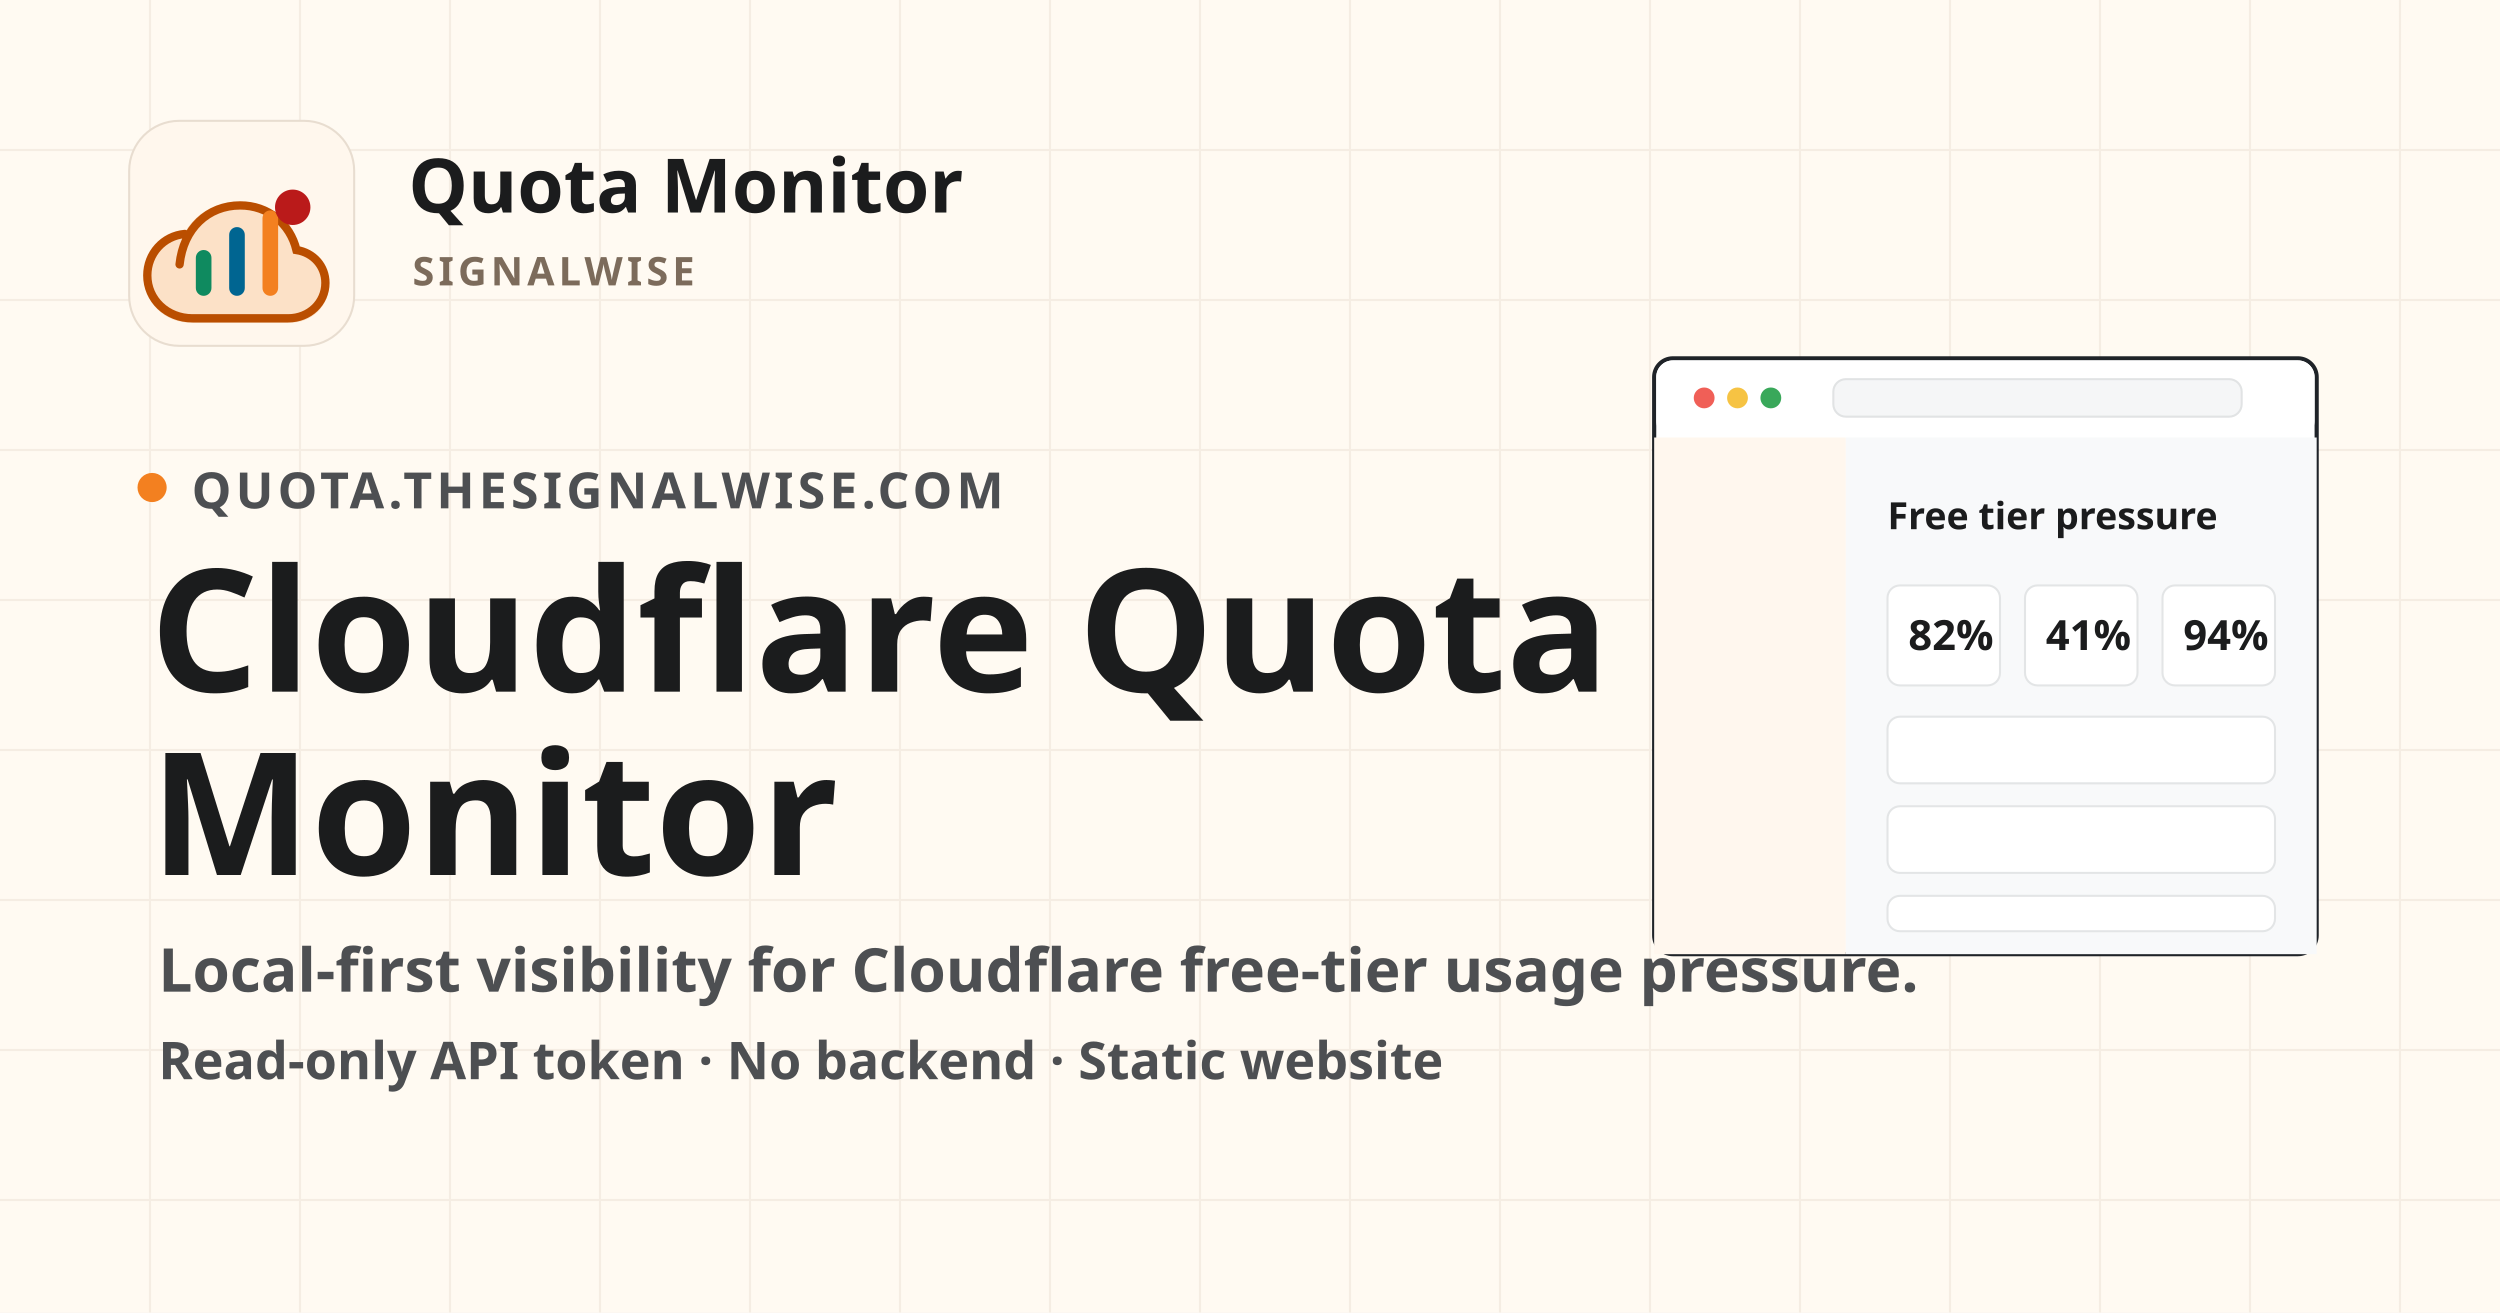
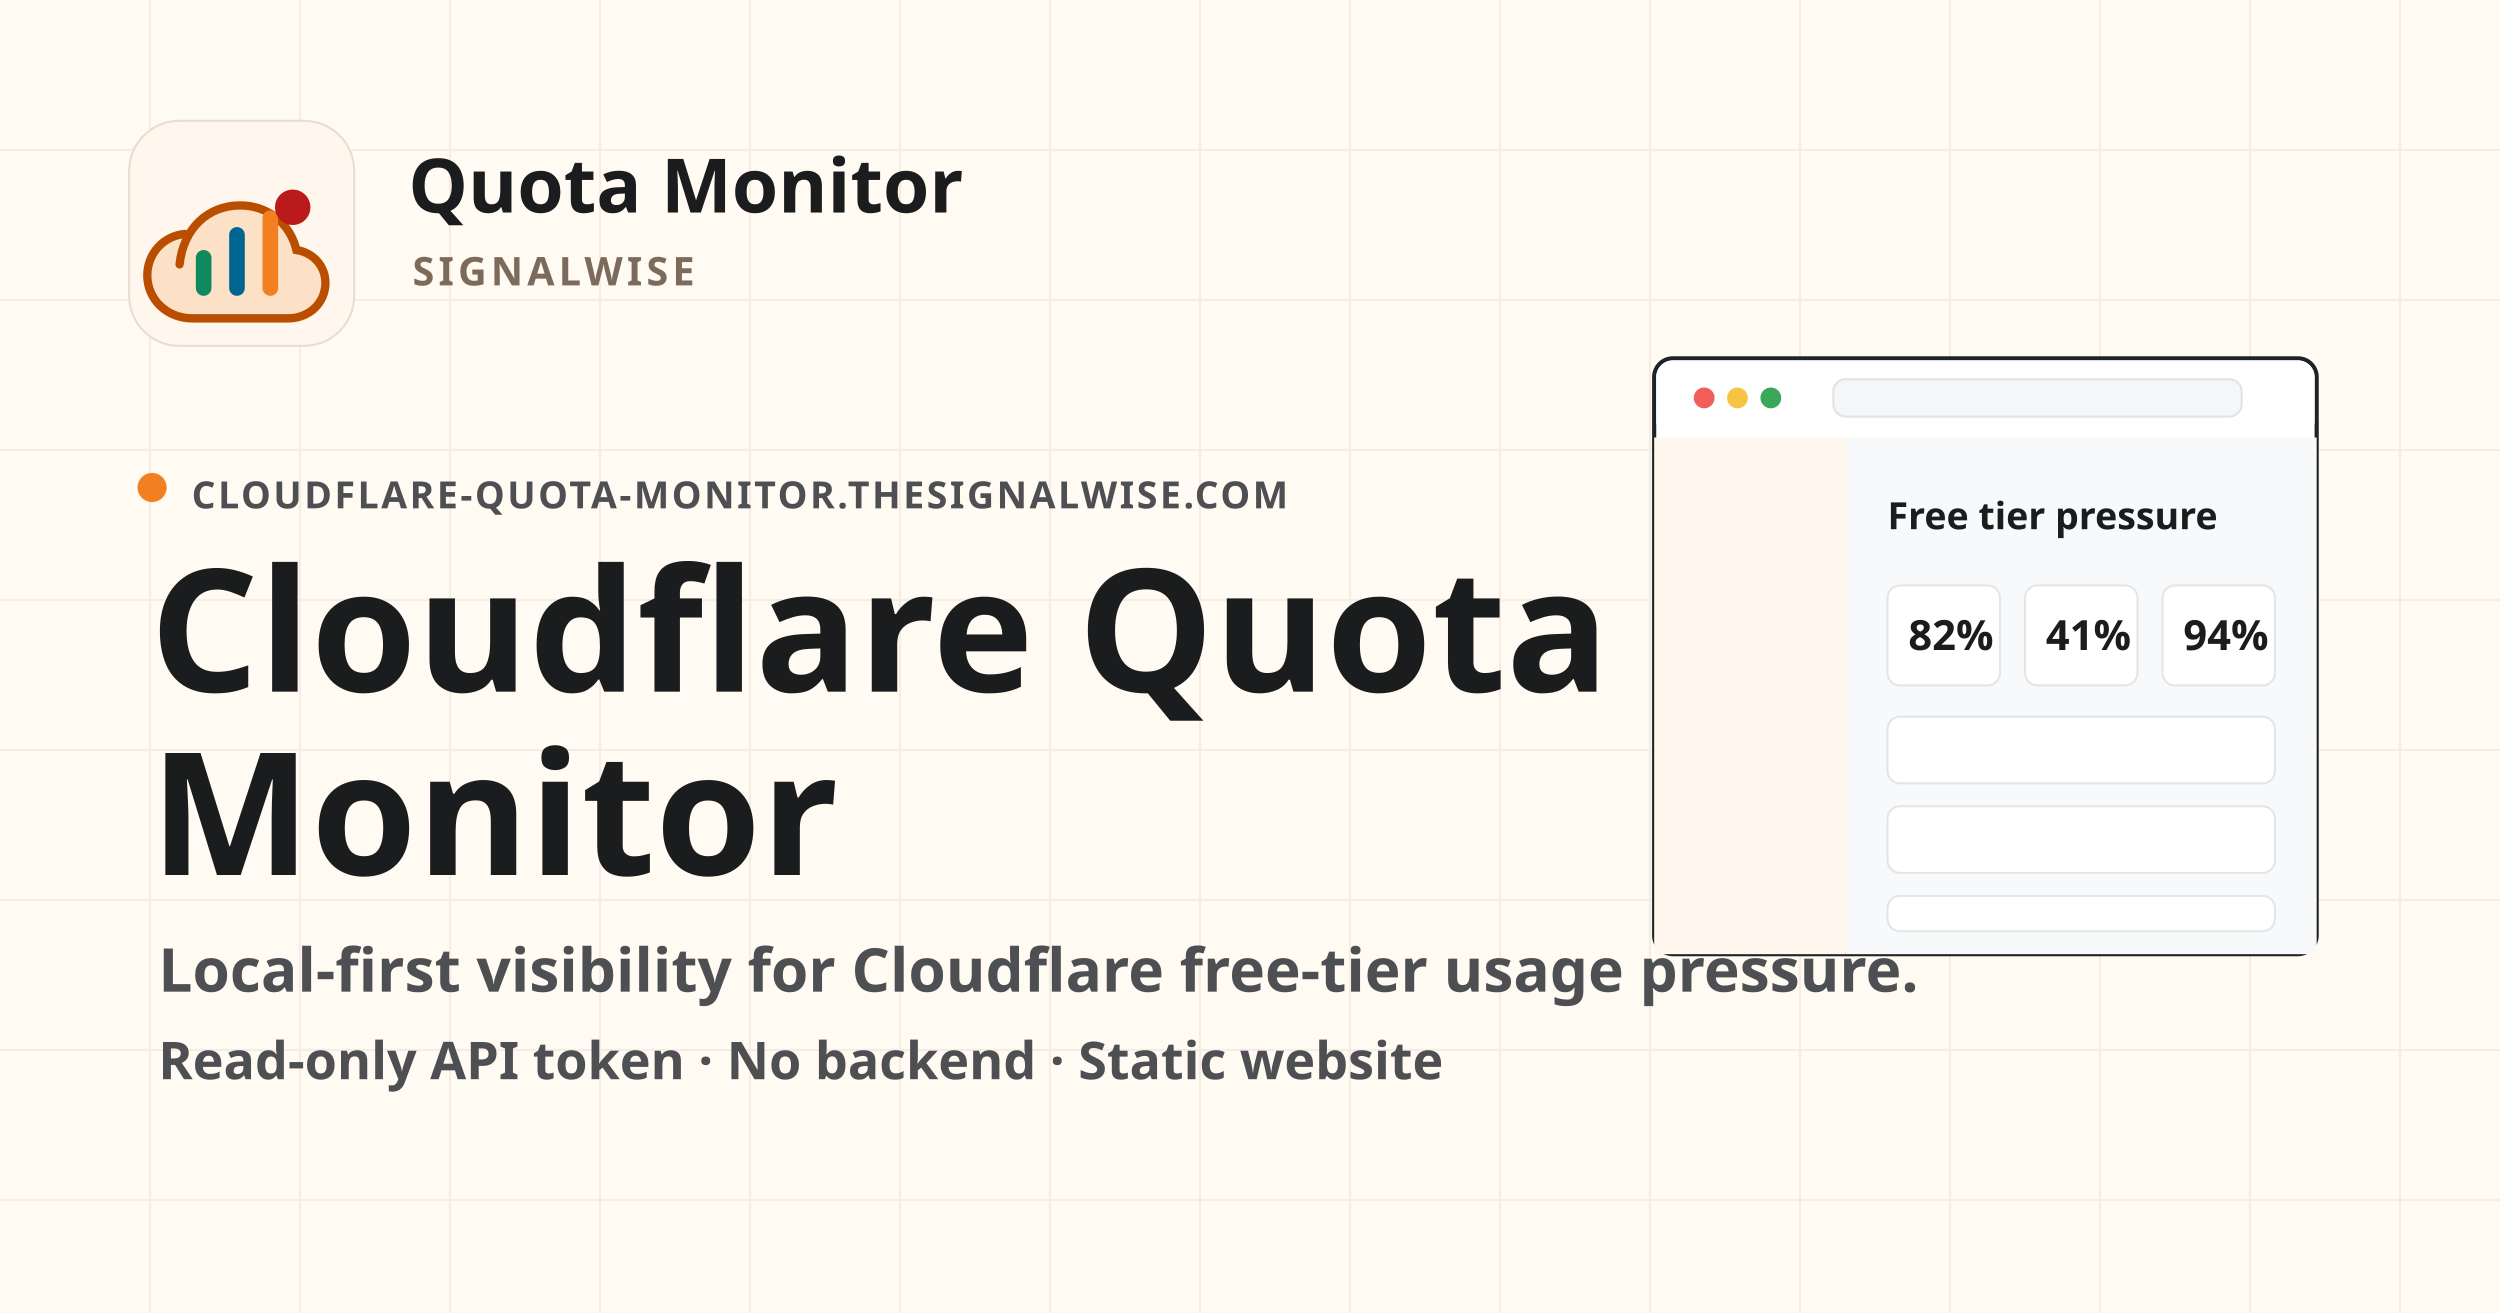
<svg xmlns="http://www.w3.org/2000/svg" width="1200" height="630" viewBox="0 0 1200 630" fill="none">
  <rect width="1200" height="630" fill="#FFFAF2" />
  <path d="M0 0h1200v630H0z" fill="#FFFAF2" />
  <g opacity=".44">
    <path d="M0 72h1200M0 144h1200M0 216h1200M0 288h1200M0 360h1200M0 432h1200M0 504h1200M0 576h1200" stroke="#E8DDD0" />
    <path d="M72 0v630M144 0v630M216 0v630M288 0v630M360 0v630M432 0v630M504 0v630M576 0v630M648 0v630M720 0v630M792 0v630M864 0v630M936 0v630M1008 0v630M1080 0v630M1152 0v630" stroke="#E8DDD0" />
  </g>
  <rect x="62" y="58" width="108" height="108" rx="24" fill="#FFF7ED" stroke="#E8DDD0" />
  <path d="M84 130c0-19 12.4-32.8 29.6-32.8 13.8 0 25.8 9.7 28.8 23.1 9.2 1.3 15.4 8 15.4 16.7 0 10-8.1 17.9-18.4 17.9H91.5C79 154.9 69.3 145.4 69.3 133.2c0-11.2 8.3-20.3 19.5-21.2" fill="#F38020" fill-opacity=".18" />
  <path d="M86.2 126.9c1.8-17.2 13.6-28.3 29.1-28.3 13.3 0 23.9 8.6 27 21.4 8.2 1.3 13.9 7.8 13.9 15.8 0 9.5-7.8 17-17.9 17H92.4c-12.3 0-21.7-9.1-21.7-20.6 0-10.4 7.7-19 18-19.9" stroke="#BA4E00" stroke-width="4" stroke-linecap="round" />
  <rect x="94" y="120" width="7.5" height="22" rx="3.75" fill="#0F8A5F" />
  <rect x="110" y="109" width="7.5" height="33" rx="3.75" fill="#006591" />
  <rect x="126" y="101" width="7.5" height="41" rx="3.75" fill="#F38020" />
  <circle cx="140.5" cy="99.5" r="8.5" fill="#BA1A1A" />
  <text x="196" y="102" fill="#1B1C1D" font-family="Aptos Display, Segoe UI, sans-serif" font-size="36" font-weight="800">Quota Monitor</text>
  <text x="198" y="137" fill="#7C6B5B" font-family="Segoe UI, sans-serif" font-size="19" font-weight="800" letter-spacing="2">SIGNALWISE</text>
  <circle cx="73" cy="234" r="7" fill="#F38020" />
-   <text x="92" y="244" fill="#4D4F52" font-family="Segoe UI, sans-serif" font-size="24" font-weight="900" letter-spacing="2">QUOTA.THESIGNALWISE.COM</text>
+   <text x="92" y="244" fill="#4D4F52" font-family="Segoe UI, sans-serif" font-size="18" font-weight="900" letter-spacing="1.2">CLOUDFLARE-QUOTA-MONITOR.THESIGNALWISE.COM</text>
  <text x="72" y="332" fill="#1B1C1D" font-family="Aptos Display, Segoe UI, sans-serif" font-size="82" font-weight="900">Cloudflare Quota</text>
  <text x="72" y="420" fill="#1B1C1D" font-family="Aptos Display, Segoe UI, sans-serif" font-size="82" font-weight="900">Monitor</text>
  <text x="76" y="476" fill="#4D4F52" font-family="Segoe UI, sans-serif" font-size="29" font-weight="600">Local-first visibility for Cloudflare free-tier usage pressure.</text>
  <text x="76" y="518" fill="#4D4F52" font-family="Segoe UI, sans-serif" font-size="25" font-weight="700">Read-only API token · No backend · Static website</text>
  <g transform="translate(794 172)">
    <rect width="318" height="286" rx="9" fill="#FFFFFF" stroke="#1F2328" stroke-width="2" />
    <rect x="1" y="1" width="316" height="37" rx="8" fill="#FFFFFF" />
    <circle cx="24" cy="19" r="5" fill="#F05F57" />
    <circle cx="40" cy="19" r="5" fill="#F6C343" />
    <circle cx="56" cy="19" r="5" fill="#39A85A" />
    <rect x="86" y="10" width="196" height="18" rx="6" fill="#F5F6F7" stroke="#E1E3E4" />
    <rect y="38" width="92" height="248" fill="#FFF7EE" />
    <rect x="92" y="38" width="226" height="248" fill="#F8F9FA" />
    <text x="112" y="82" fill="#1B1C1D" font-family="Segoe UI, sans-serif" font-size="18" font-weight="900">Free tier pressure</text>
    <rect x="112" y="109" width="54" height="48" rx="6" fill="#FFFFFF" stroke="#E3E5E6" />
    <rect x="178" y="109" width="54" height="48" rx="6" fill="#FFFFFF" stroke="#E3E5E6" />
    <rect x="244" y="109" width="54" height="48" rx="6" fill="#FFFFFF" stroke="#E3E5E6" />
    <text x="122" y="140" fill="#1B1C1D" font-family="Segoe UI, sans-serif" font-size="20" font-weight="900">82%</text>
    <text x="188" y="140" fill="#1B1C1D" font-family="Segoe UI, sans-serif" font-size="20" font-weight="900">41%</text>
    <text x="254" y="140" fill="#1B1C1D" font-family="Segoe UI, sans-serif" font-size="20" font-weight="900">94%</text>
    <rect x="112" y="172" width="186" height="32" rx="6" fill="#FFFFFF" stroke="#E3E5E6" />
    <rect x="112" y="215" width="186" height="32" rx="6" fill="#FFFFFF" stroke="#E3E5E6" />
    <rect x="112" y="258" width="186" height="17" rx="6" fill="#FFFFFF" stroke="#E3E5E6" />
  </g>
</svg>
